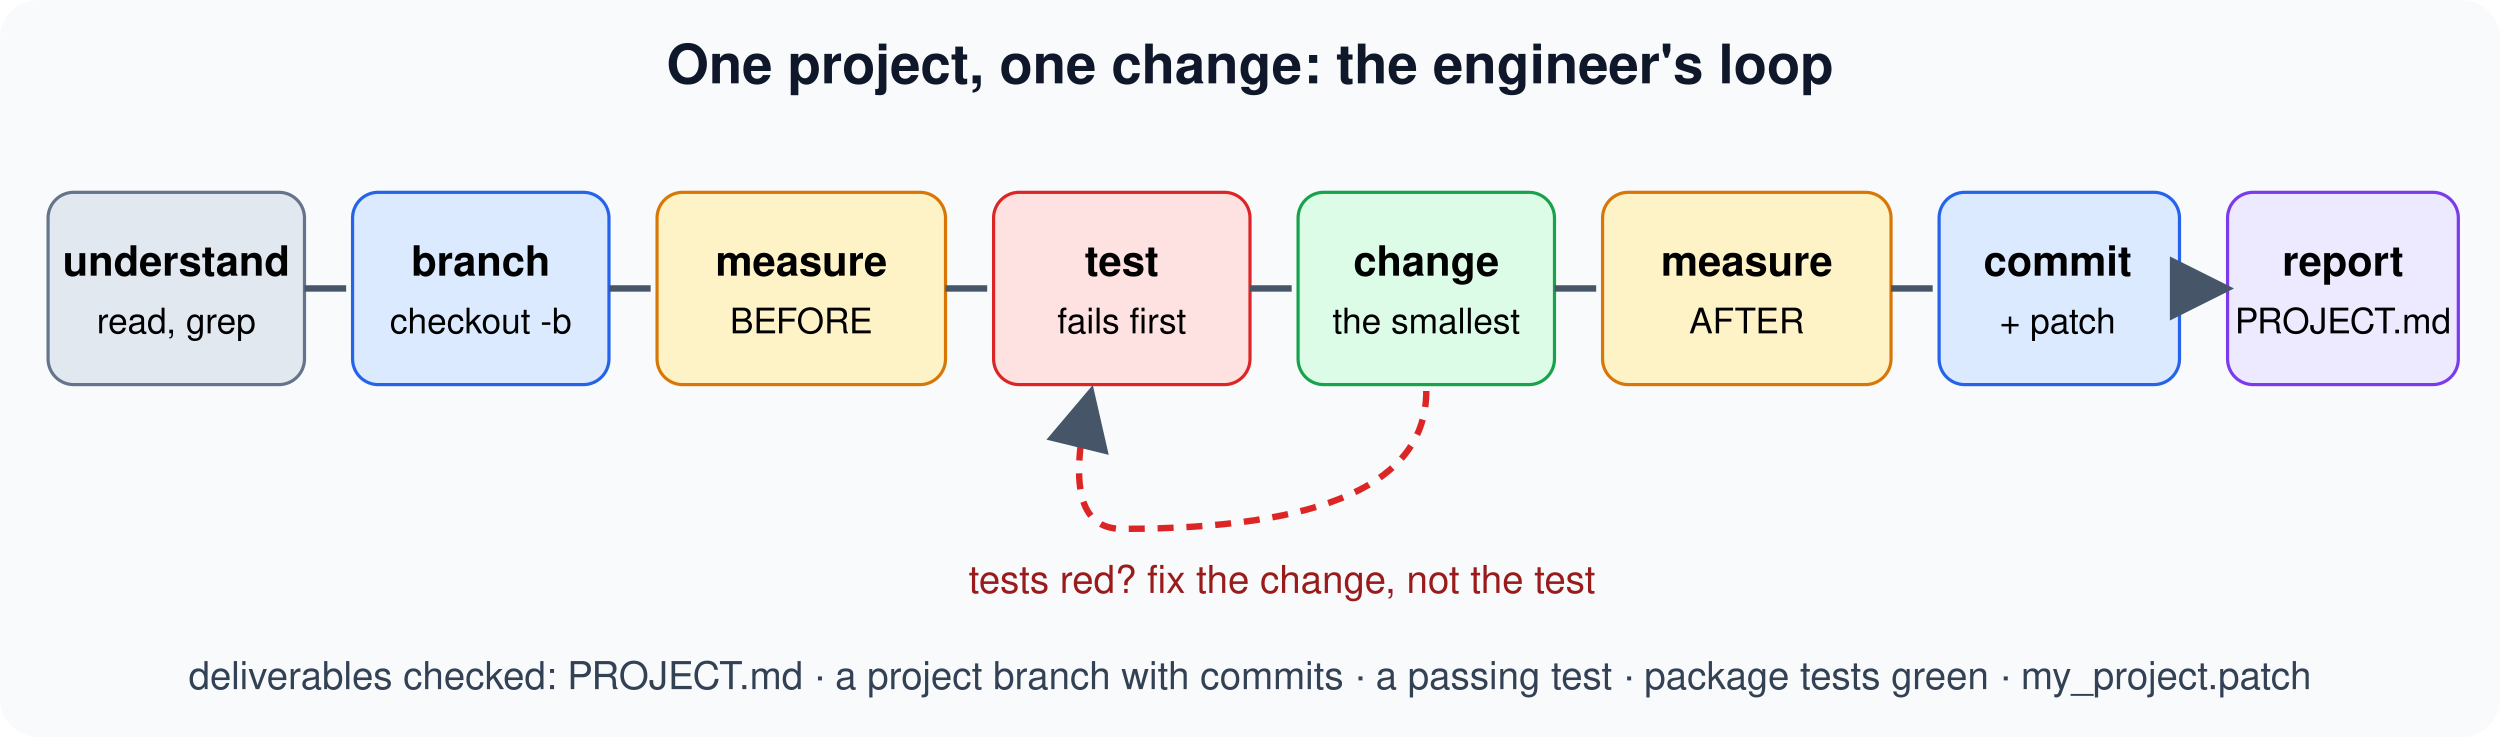
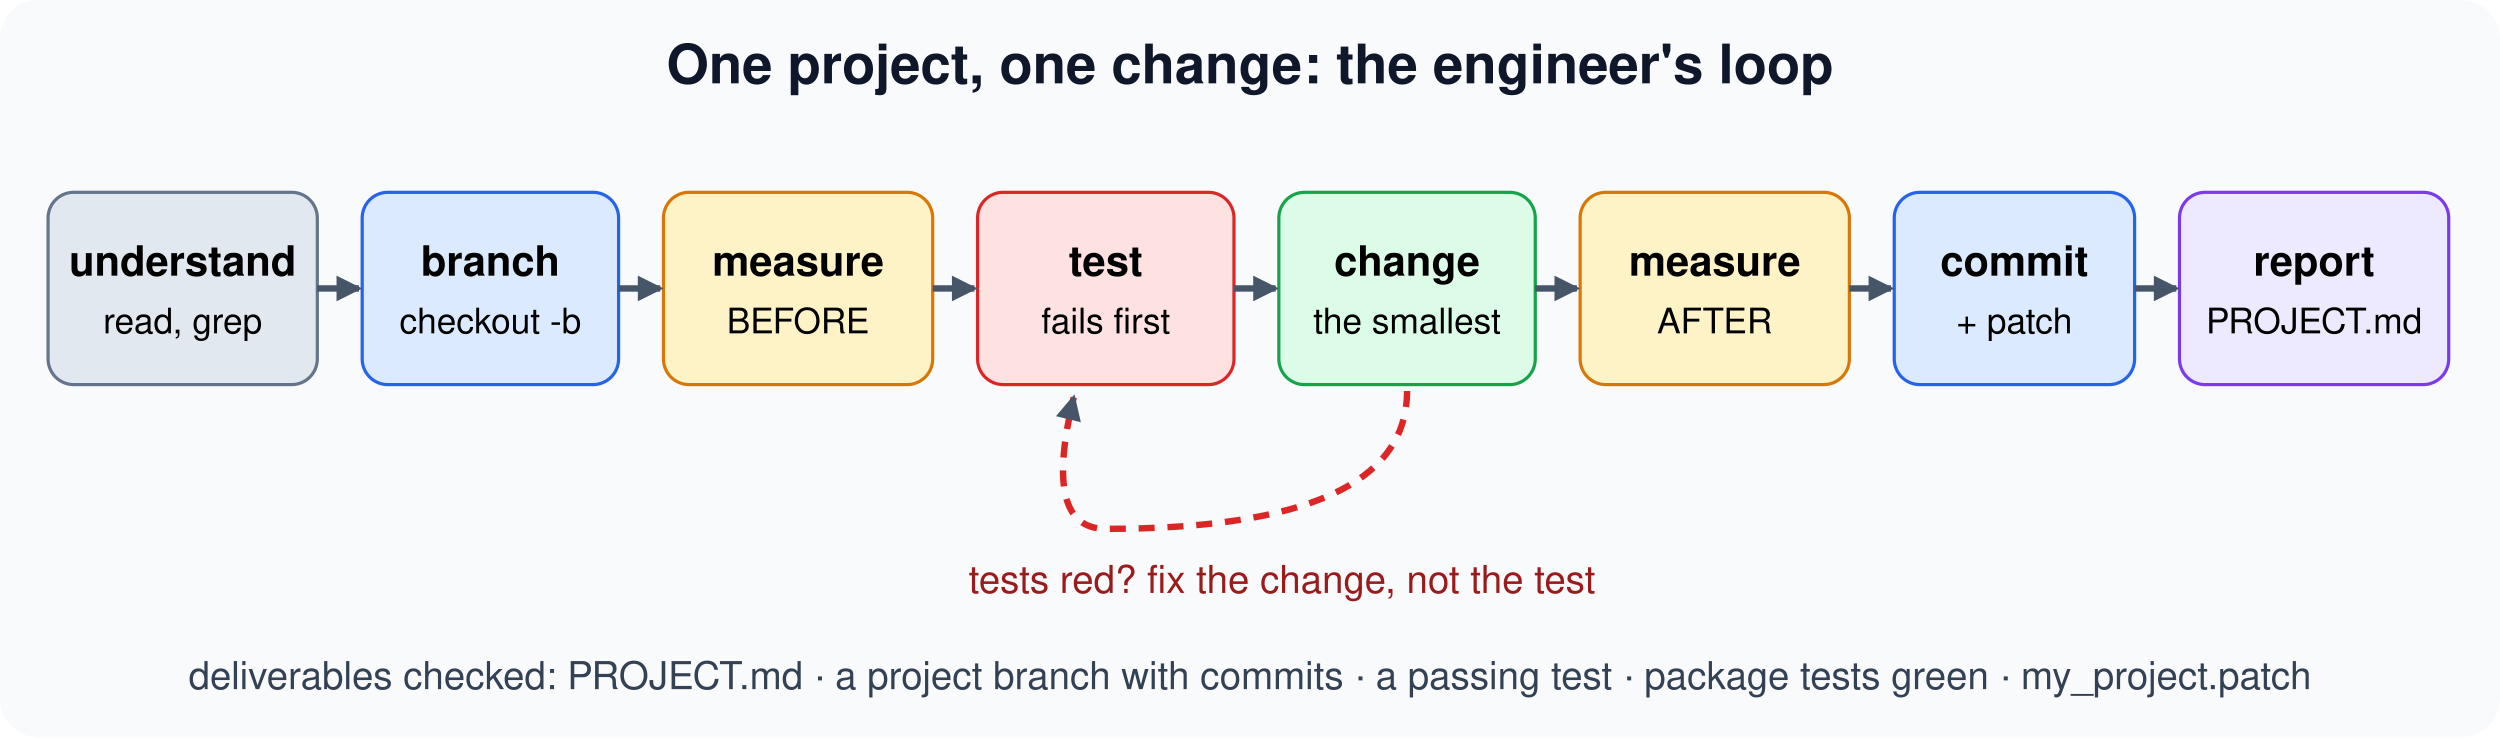
<svg xmlns="http://www.w3.org/2000/svg" viewBox="0 0 780 230" font-family="Helvetica, Arial, sans-serif" font-size="13">
  <rect width="780" height="230" rx="12" fill="#f8fafc" />
  <text x="390" y="26" text-anchor="middle" font-size="17" font-weight="bold" fill="#0f172a">One project, one change: the engineer's loop</text>
  <defs>
-     <marker id="a" markerWidth="10" markerHeight="10" refX="8" refY="5" orient="auto">
-       <path d="M0,0 L10,5 L0,10 z" fill="#475569" />
+     <marker id="a" markerUnits="userSpaceOnUse" markerWidth="8" markerHeight="8" refX="7" refY="4" orient="auto">
+       <path d="M0,0 L8,4 L0,8 z" fill="#475569" />
    </marker>
  </defs>
  <g>
-     <rect x="15" y="60" width="80" height="60" rx="8" fill="#e2e8f0" stroke="#64748b" />
-     <text x="55" y="86" text-anchor="middle" font-weight="bold">understand</text>
-     <text x="55" y="104" text-anchor="middle" font-size="11">read, grep</text>
-     <rect x="110" y="60" width="80" height="60" rx="8" fill="#dbeafe" stroke="#2563eb" />
-     <text x="150" y="86" text-anchor="middle" font-weight="bold">branch</text>
-     <text x="150" y="104" text-anchor="middle" font-size="11">checkout -b</text>
-     <rect x="205" y="60" width="90" height="60" rx="8" fill="#fef3c7" stroke="#d97706" />
-     <text x="250" y="86" text-anchor="middle" font-weight="bold">measure</text>
-     <text x="250" y="104" text-anchor="middle" font-size="11">BEFORE</text>
-     <rect x="310" y="60" width="80" height="60" rx="8" fill="#fee2e2" stroke="#dc2626" />
-     <text x="350" y="86" text-anchor="middle" font-weight="bold">test</text>
-     <text x="350" y="104" text-anchor="middle" font-size="11">fails first</text>
-     <rect x="405" y="60" width="80" height="60" rx="8" fill="#dcfce7" stroke="#16a34a" />
-     <text x="445" y="86" text-anchor="middle" font-weight="bold">change</text>
-     <text x="445" y="104" text-anchor="middle" font-size="11">the smallest</text>
-     <rect x="500" y="60" width="90" height="60" rx="8" fill="#fef3c7" stroke="#d97706" />
-     <text x="545" y="86" text-anchor="middle" font-weight="bold">measure</text>
-     <text x="545" y="104" text-anchor="middle" font-size="11">AFTER</text>
-     <rect x="605" y="60" width="75" height="60" rx="8" fill="#dbeafe" stroke="#2563eb" />
-     <text x="642" y="86" text-anchor="middle" font-weight="bold">commit</text>
-     <text x="642" y="104" text-anchor="middle" font-size="11">+ patch</text>
-     <rect x="695" y="60" width="72" height="60" rx="8" fill="#ede9fe" stroke="#7c3aed" />
-     <text x="731" y="86" text-anchor="middle" font-weight="bold">report</text>
-     <text x="731" y="104" text-anchor="middle" font-size="11">PROJECT.md</text>
+     <rect x="15" y="60" width="84" height="60" rx="8" fill="#e2e8f0" stroke="#64748b" />
+     <text x="57" y="86" text-anchor="middle" font-weight="bold">understand</text>
+     <text x="57" y="104" text-anchor="middle" font-size="11">read, grep</text>
+     <rect x="113" y="60" width="80" height="60" rx="8" fill="#dbeafe" stroke="#2563eb" />
+     <text x="153" y="86" text-anchor="middle" font-weight="bold">branch</text>
+     <text x="153" y="104" text-anchor="middle" font-size="11">checkout -b</text>
+     <rect x="207" y="60" width="84" height="60" rx="8" fill="#fef3c7" stroke="#d97706" />
+     <text x="249" y="86" text-anchor="middle" font-weight="bold">measure</text>
+     <text x="249" y="104" text-anchor="middle" font-size="11">BEFORE</text>
+     <rect x="305" y="60" width="80" height="60" rx="8" fill="#fee2e2" stroke="#dc2626" />
+     <text x="345" y="86" text-anchor="middle" font-weight="bold">test</text>
+     <text x="345" y="104" text-anchor="middle" font-size="11">fails first</text>
+     <rect x="399" y="60" width="80" height="60" rx="8" fill="#dcfce7" stroke="#16a34a" />
+     <text x="439" y="86" text-anchor="middle" font-weight="bold">change</text>
+     <text x="439" y="104" text-anchor="middle" font-size="11">the smallest</text>
+     <rect x="493" y="60" width="84" height="60" rx="8" fill="#fef3c7" stroke="#d97706" />
+     <text x="535" y="86" text-anchor="middle" font-weight="bold">measure</text>
+     <text x="535" y="104" text-anchor="middle" font-size="11">AFTER</text>
+     <rect x="591" y="60" width="75" height="60" rx="8" fill="#dbeafe" stroke="#2563eb" />
+     <text x="628.5" y="86" text-anchor="middle" font-weight="bold">commit</text>
+     <text x="628.5" y="104" text-anchor="middle" font-size="11">+ patch</text>
+     <rect x="680" y="60" width="84" height="60" rx="8" fill="#ede9fe" stroke="#7c3aed" />
+     <text x="722" y="86" text-anchor="middle" font-weight="bold">report</text>
+     <text x="722" y="104" text-anchor="middle" font-size="11">PROJECT.md</text>
  </g>
-   <path d="M95 90 H108 M190 90 H203 M295 90 H308 M390 90 H403 M485 90 H498 M590 90 H603 M680 90 H693" stroke="#475569" stroke-width="2" marker-end="url(#a)" />
-   <path d="M445 122 Q445 165 350 165 Q330 165 340 124" stroke="#dc2626" stroke-width="2" fill="none" stroke-dasharray="5 4" marker-end="url(#a)" />
+   <path d="M99 90 H112" stroke="#475569" stroke-width="2" marker-end="url(#a)" />
+   <path d="M193 90 H206" stroke="#475569" stroke-width="2" marker-end="url(#a)" />
+   <path d="M291 90 H304" stroke="#475569" stroke-width="2" marker-end="url(#a)" />
+   <path d="M385 90 H398" stroke="#475569" stroke-width="2" marker-end="url(#a)" />
+   <path d="M479 90 H492" stroke="#475569" stroke-width="2" marker-end="url(#a)" />
+   <path d="M577 90 H590" stroke="#475569" stroke-width="2" marker-end="url(#a)" />
+   <path d="M666 90 H679" stroke="#475569" stroke-width="2" marker-end="url(#a)" />
+   <path d="M439 122 Q439 165 345 165 Q325 165 335 124" stroke="#dc2626" stroke-width="2" fill="none" stroke-dasharray="5 4" marker-end="url(#a)" />
  <text x="400" y="185" text-anchor="middle" font-size="12" fill="#991b1b">tests red? fix the change, not the test</text>
  <text x="390" y="215" text-anchor="middle" font-size="12" fill="#334155">deliverables checked: PROJECT.md · a project branch with commits · a passing test · package tests green · my_project.patch</text>
</svg>
